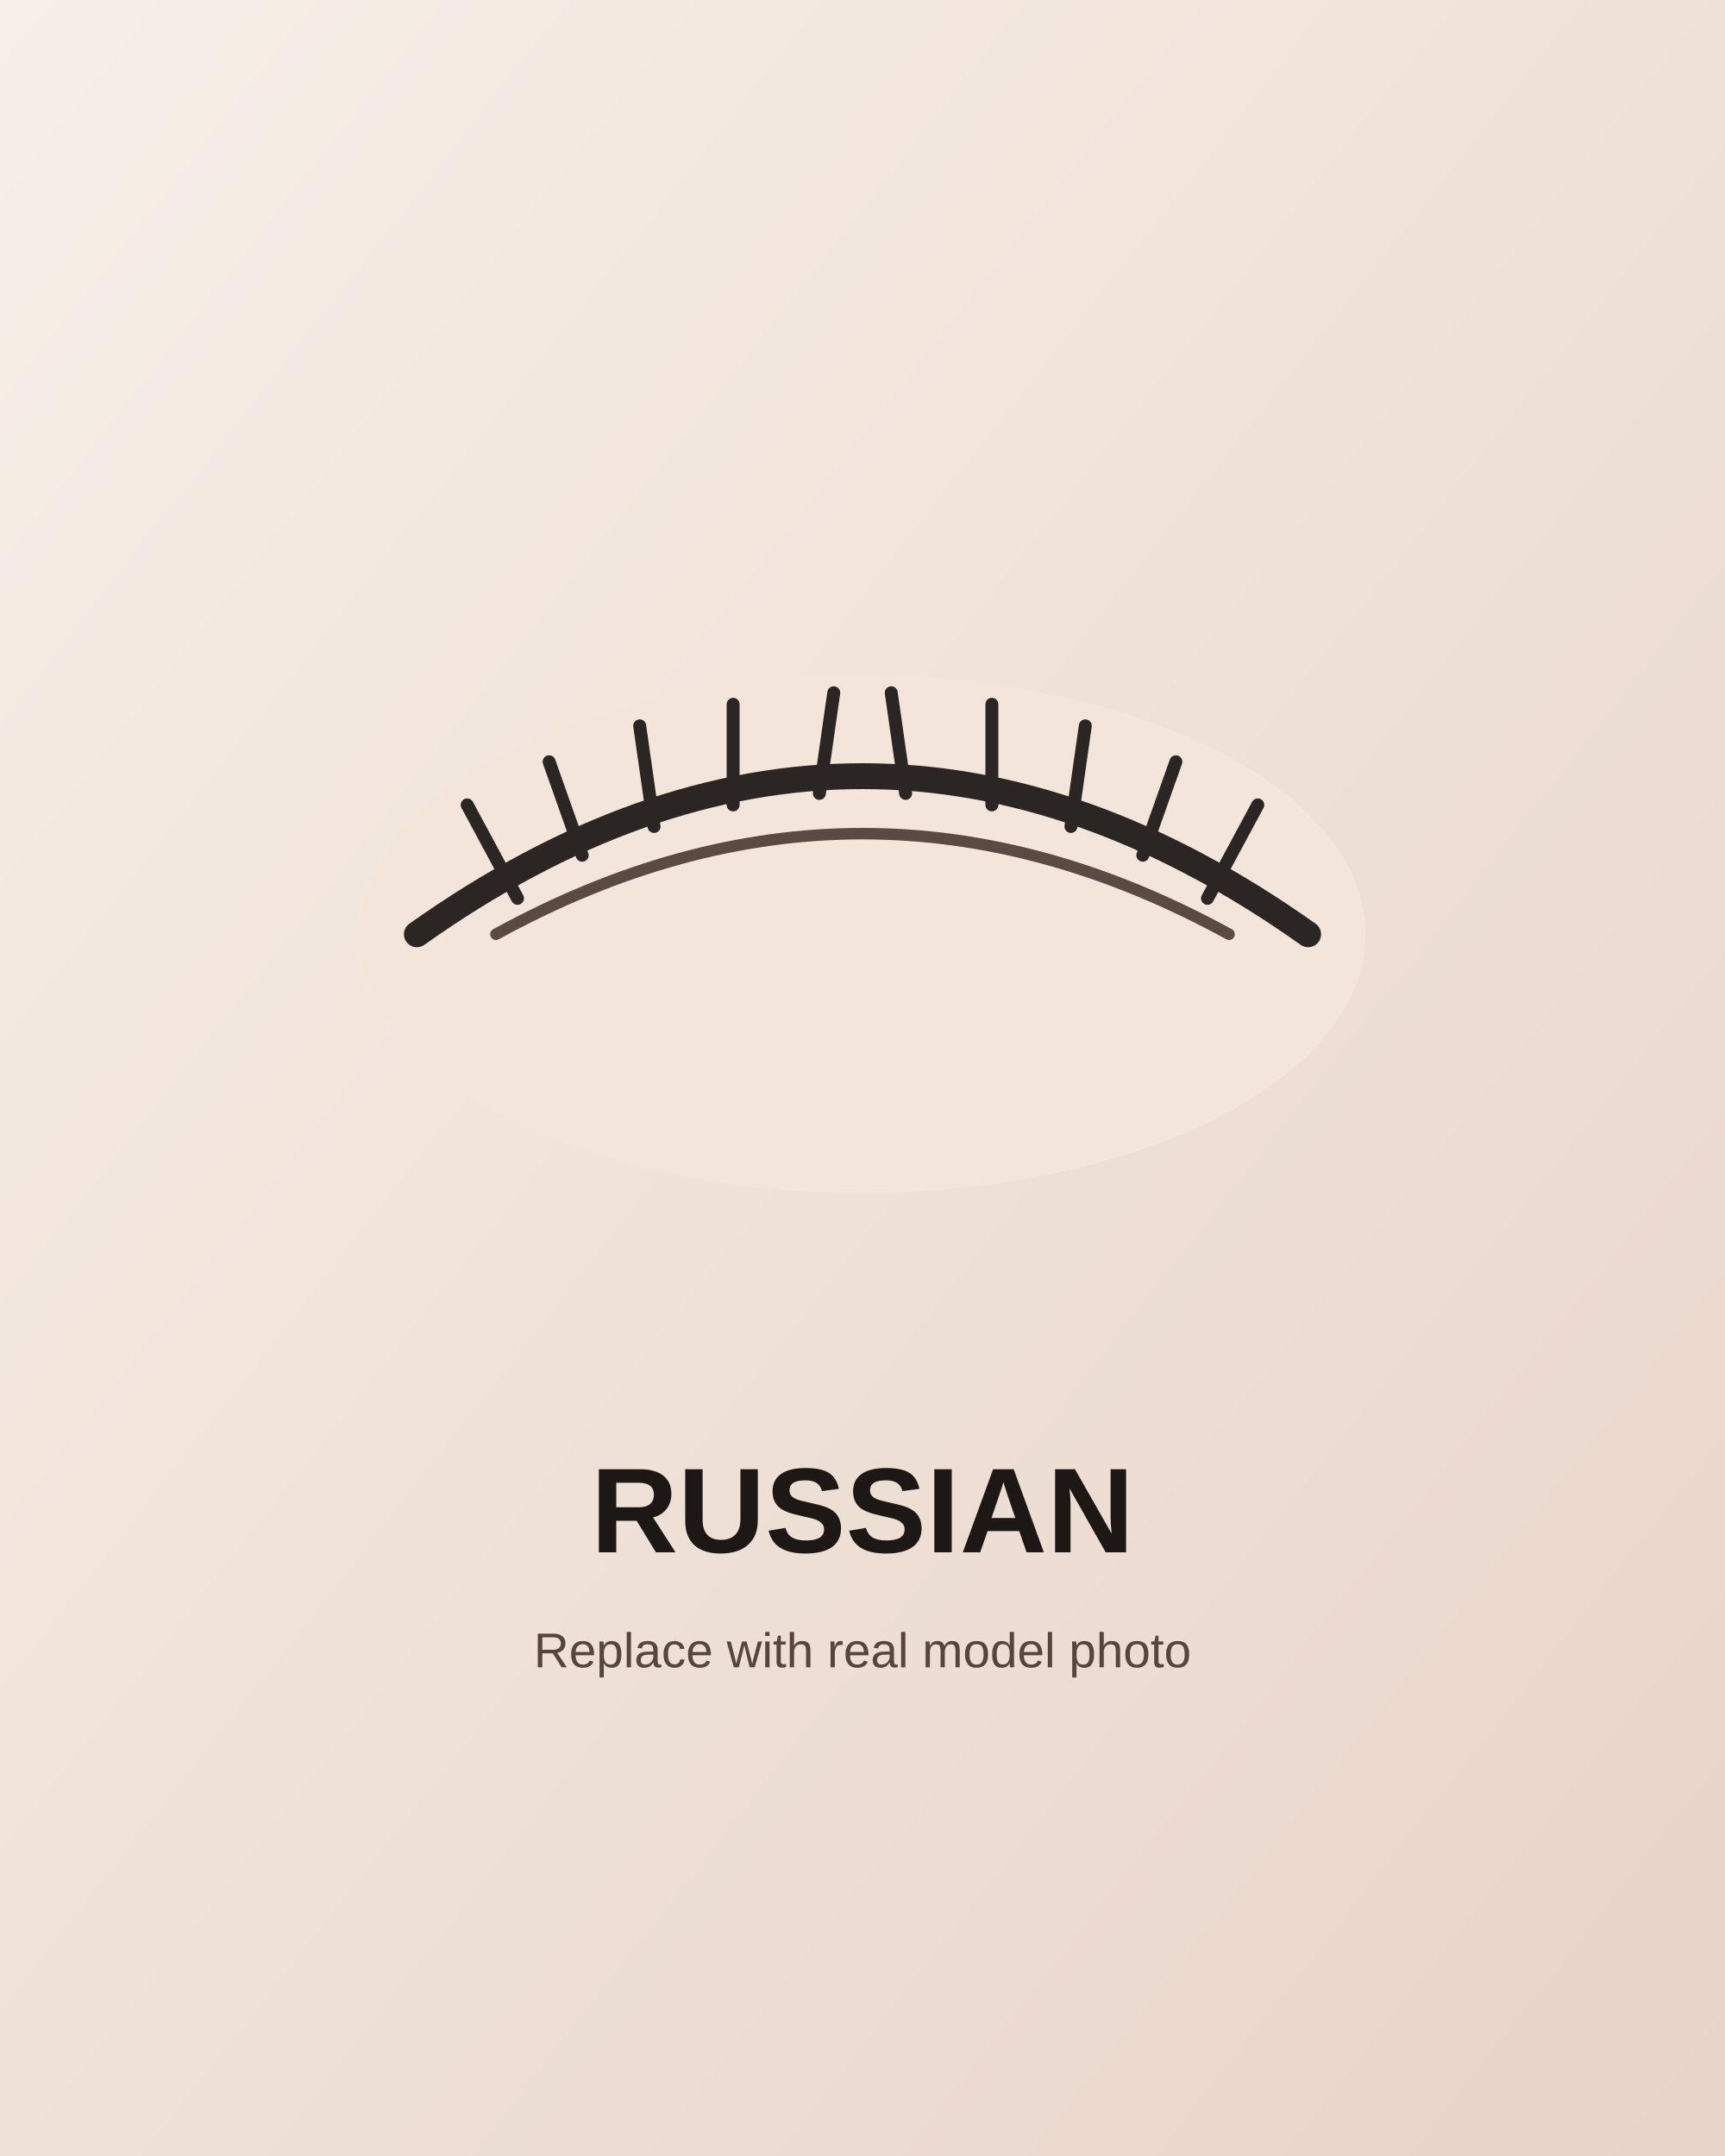
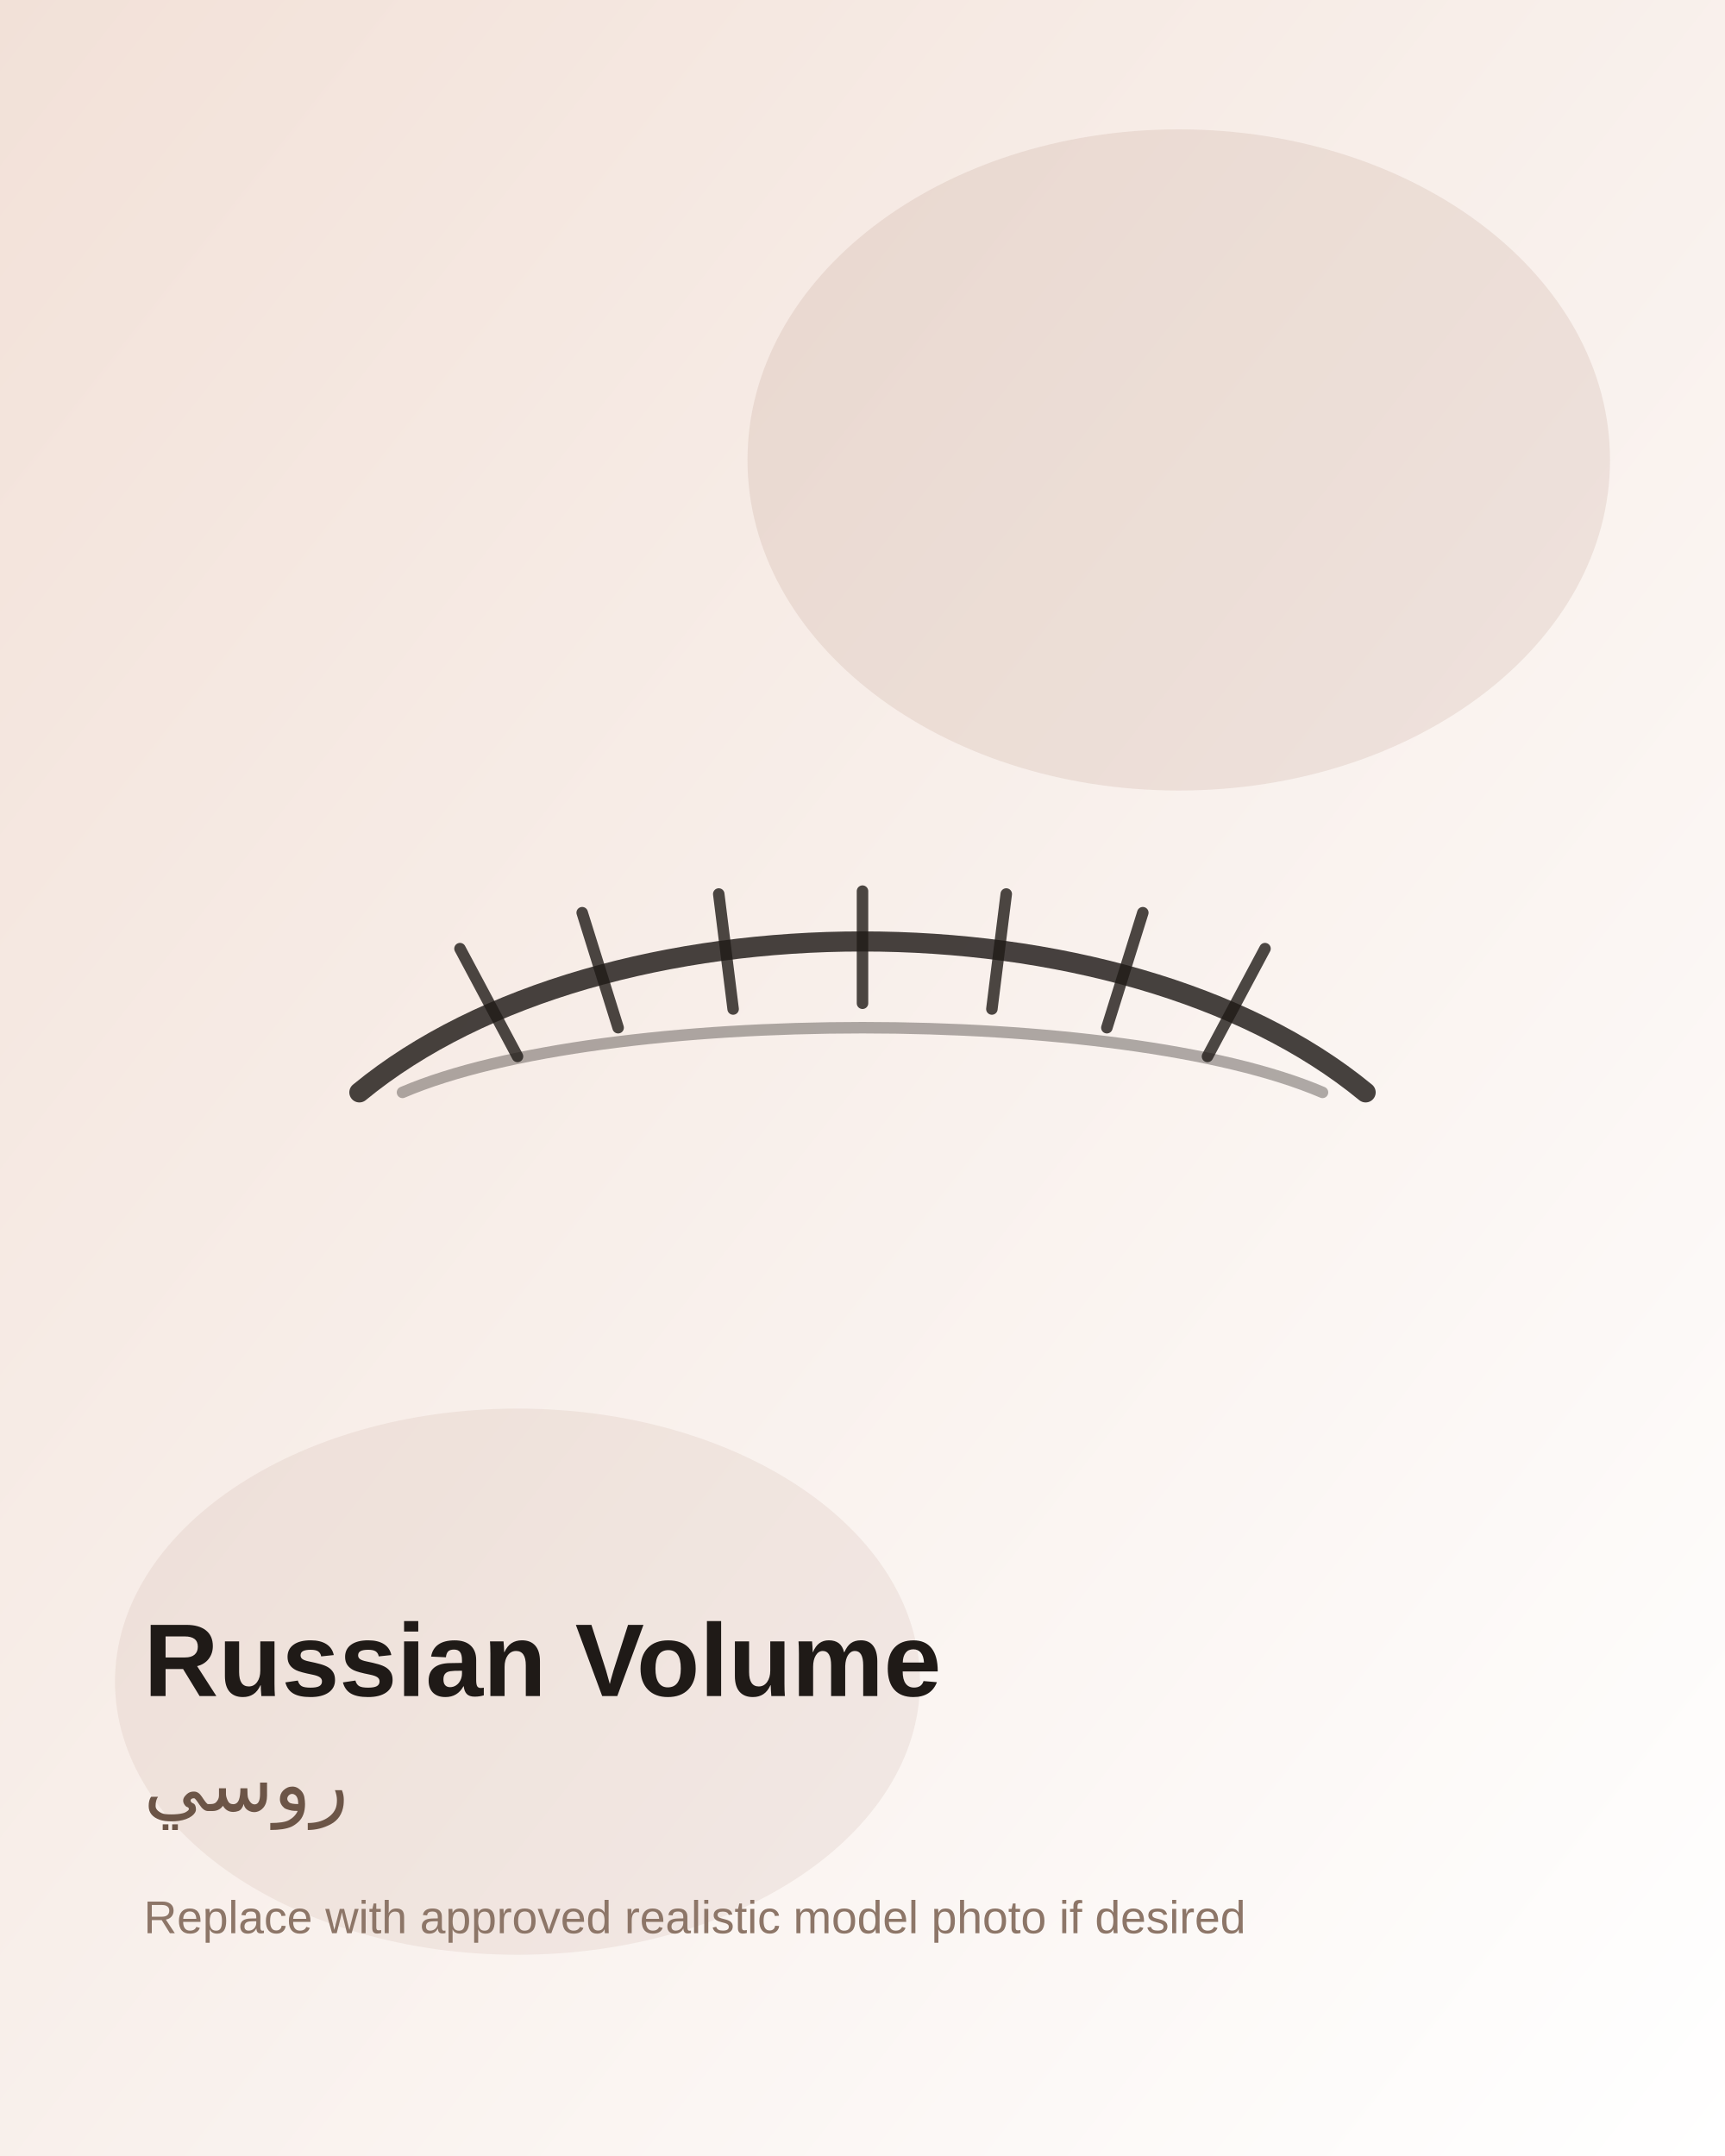
<svg xmlns="http://www.w3.org/2000/svg" width="1200" height="1500" viewBox="0 0 1200 1500">
  <defs>
-     <linearGradient id="bg" x1="0" y1="0" x2="1" y2="1">
-       <stop offset="0%" stop-color="#f7efe8" />
-       <stop offset="100%" stop-color="#e8d4c8" />
+     <linearGradient id="g" x1="0" y1="0" x2="1" y2="1">
+       <stop offset="0%" stop-color="#f2e1d8" />
+       <stop offset="100%" stop-color="#ffffff" />
    </linearGradient>
  </defs>
-   <rect width="1200" height="1500" fill="url(#bg)" />
-   <ellipse cx="600" cy="650" rx="350" ry="180" fill="#f4e5da" />
-   <path d="M290 650 Q600 430 910 650" fill="none" stroke="#2b2523" stroke-width="18" stroke-linecap="round" />
-   <path d="M345 650 Q600 510 855 650" fill="none" stroke="#5b4943" stroke-width="8" stroke-linecap="round" />
-   <g stroke="#2b2523" stroke-width="9" stroke-linecap="round">
-     <path d="M360 625 L325 560" />
-     <path d="M405 595 L382 530" />
-     <path d="M455 575 L445 505" />
-     <path d="M510 560 L510 490" />
-     <path d="M570 552 L580 482" />
-     <path d="M630 552 L620 482" />
-     <path d="M690 560 L690 490" />
-     <path d="M745 575 L755 505" />
-     <path d="M795 595 L818 530" />
-     <path d="M840 625 L875 560" />
+   <rect width="1200" height="1500" fill="url(#g)" />
+   <ellipse cx="820" cy="320" rx="300" ry="230" fill="#a97f6e" opacity="0.16" />
+   <ellipse cx="360" cy="1170" rx="280" ry="190" fill="#a97f6e" opacity="0.12" />
+   <path d="M250 760 C420 620, 780 620, 950 760" stroke="#1f1a17" stroke-width="14" fill="none" opacity="0.82" stroke-linecap="round" />
+   <path d="M280 760 C420 700, 780 700, 920 760" stroke="#1f1a17" stroke-width="8" fill="none" opacity="0.35" stroke-linecap="round" />
+   <g stroke="#1f1a17" stroke-width="8" stroke-linecap="round" opacity="0.8">
+     <path d="M360 735 L320 660" />
+     <path d="M430 715 L405 635" />
+     <path d="M510 702 L500 622" />
+     <path d="M600 698 L600 620" />
+     <path d="M690 702 L700 622" />
+     <path d="M770 715 L795 635" />
+     <path d="M840 735 L880 660" />
  </g>
-   <text x="600" y="1080" text-anchor="middle" font-size="84" font-family="Arial, Helvetica, sans-serif" font-weight="700" fill="#1d1715">RUSSIAN</text>
-   <text x="600" y="1160" text-anchor="middle" font-size="34" font-family="Arial, Helvetica, sans-serif" fill="#57443d">Replace with real model photo</text>
+   <text x="100" y="1180" fill="#1f1a17" font-family="Arial, Helvetica, sans-serif" font-size="72" font-weight="700">Russian Volume</text>
+   <text x="100" y="1260" fill="#6c5547" font-family="Arial, Helvetica, sans-serif" font-size="54">روسي</text>
+   <text x="100" y="1345" fill="#8d7668" font-family="Arial, Helvetica, sans-serif" font-size="32">Replace with approved realistic model photo if desired</text>
</svg>
